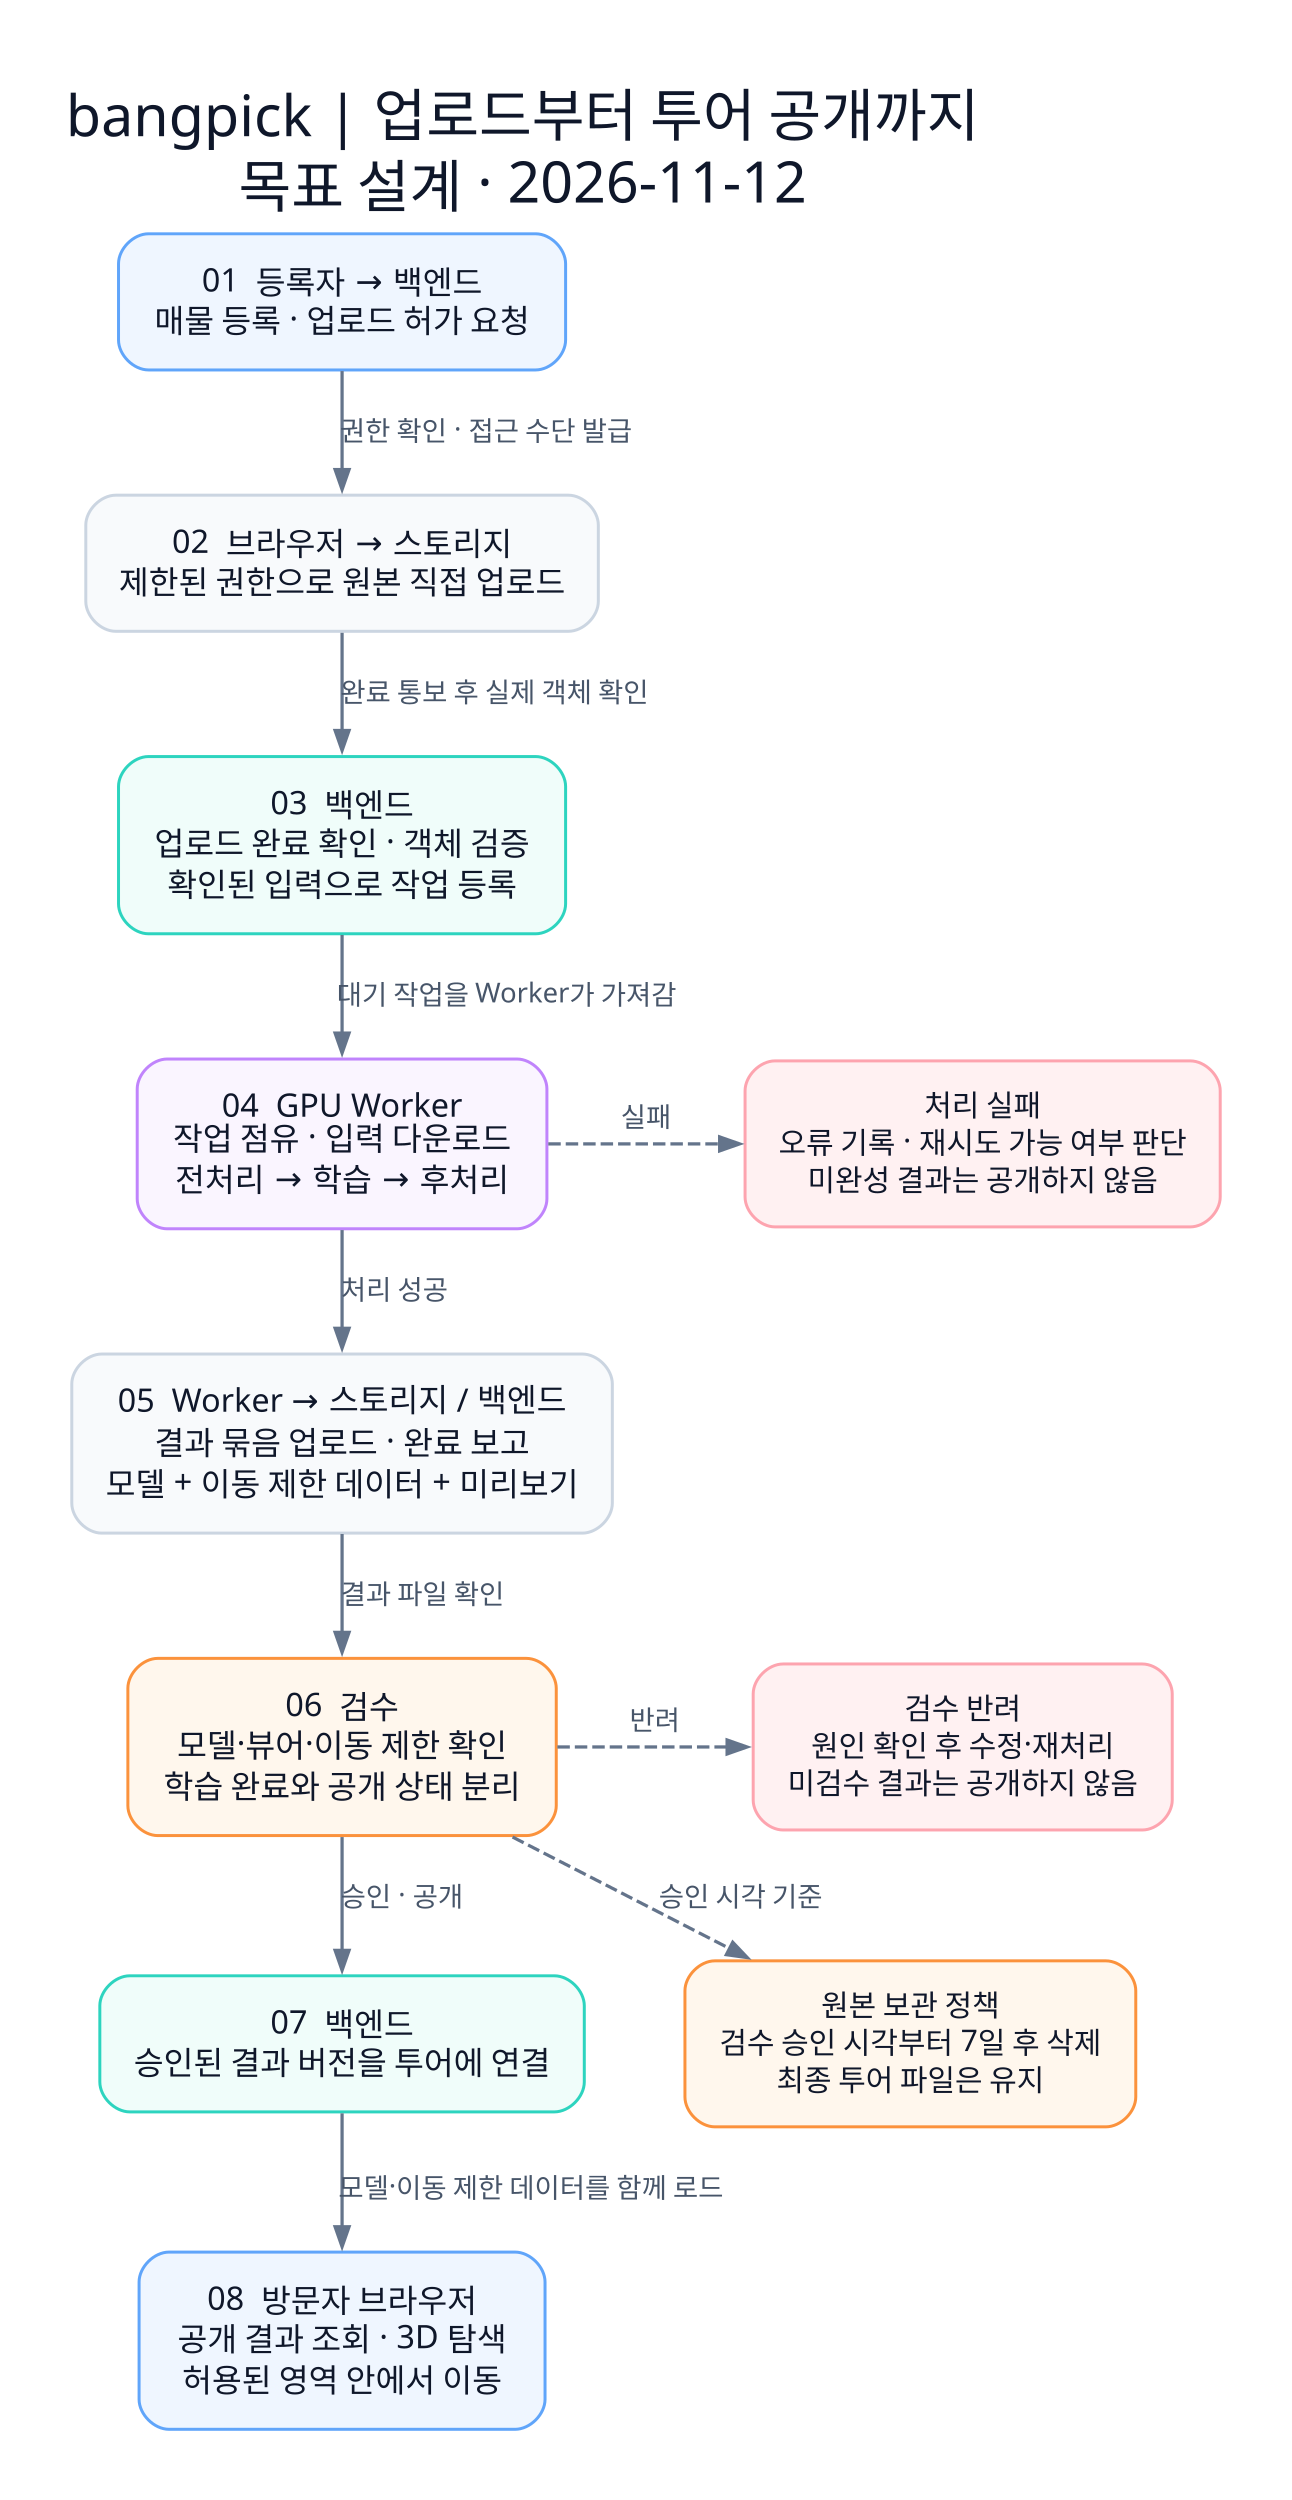
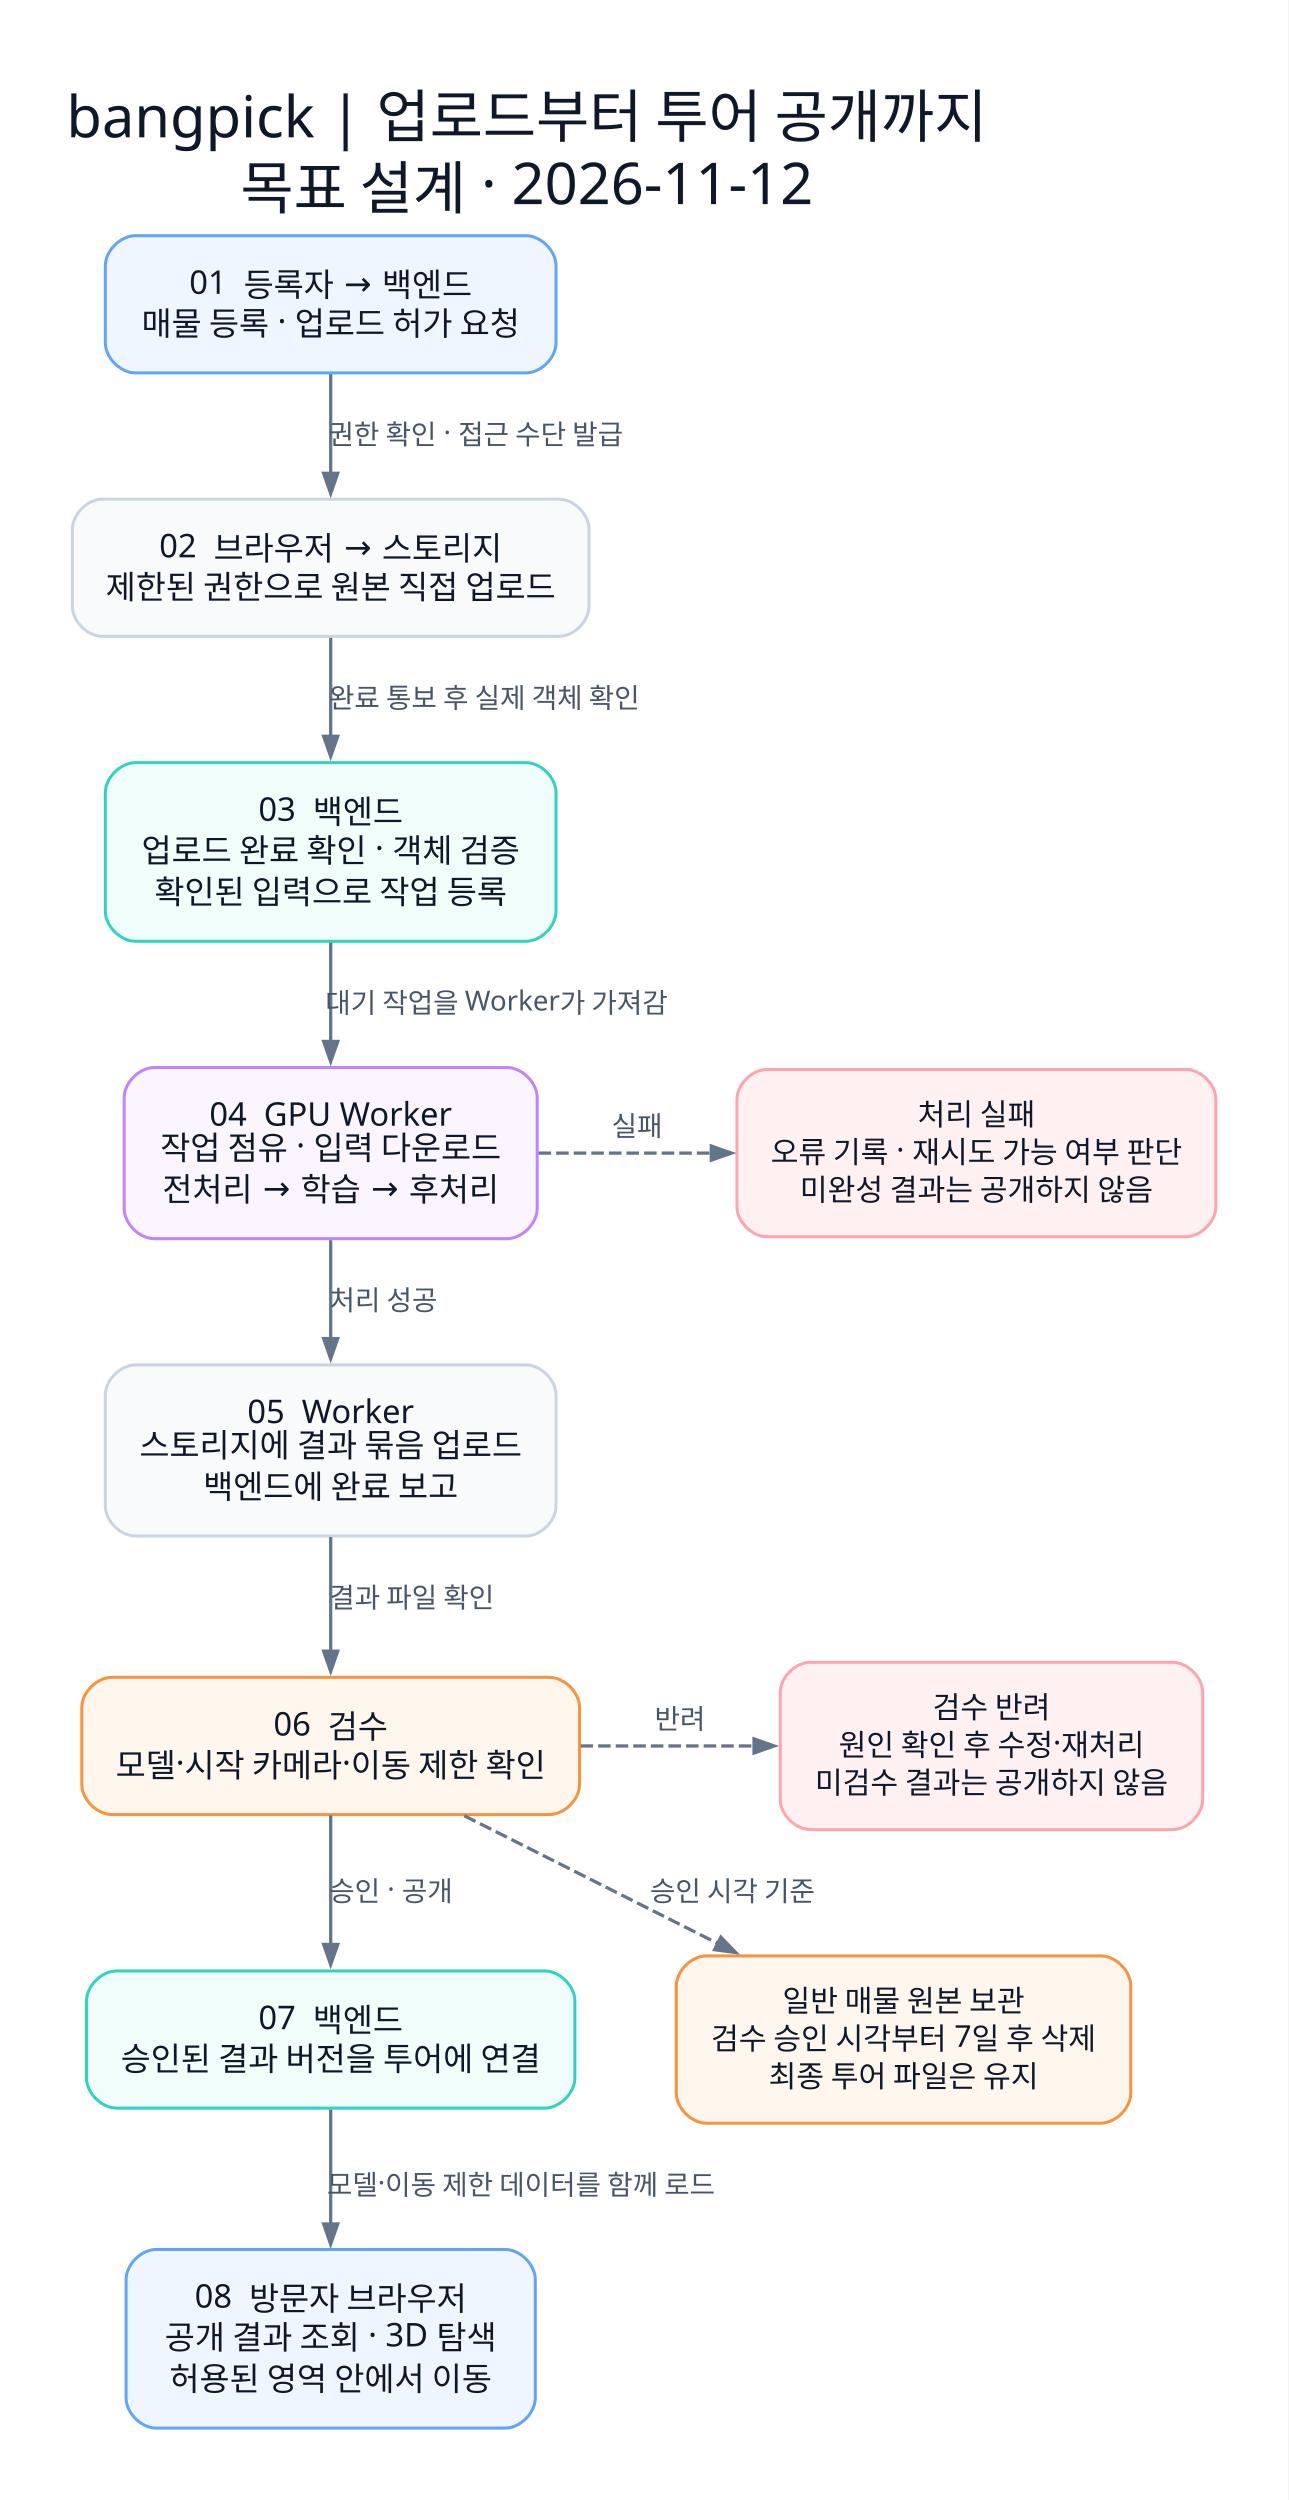
- <svg xmlns="http://www.w3.org/2000/svg" width="518pt" height="1003pt" viewBox="0.00 0.00 518.00 1003.00">
-   <g id="graph0" class="graph" transform="scale(1 1) rotate(0) translate(28.8 974.64)">
-     <polygon fill="white" stroke="none" points="-28.8,28.8 -28.8,-974.64 489.55,-974.64 489.55,28.8 -28.8,28.8" />
-     <text xml:space="preserve" text-anchor="middle" x="180.88" y="-919.99" font-family="sans-serif" font-size="23.00" fill="#0f172a">bangpick | 업로드부터 투어 공개까지</text>
-     <text xml:space="preserve" text-anchor="middle" x="180.88" y="-891.49" font-family="sans-serif" font-size="23.00" fill="#0f172a">목표 설계 · 2026-11-12</text>
+ <svg xmlns="http://www.w3.org/2000/svg" width="513pt" height="995pt" viewBox="0.00 0.00 513.00 995.00">
+   <g id="graph0" class="graph" transform="scale(1 1) rotate(0) translate(28.8 966.39)">
+     <polygon fill="white" stroke="none" points="-28.8,28.8 -28.8,-966.39 483.92,-966.39 483.92,28.8 -28.8,28.8" />
+     <text xml:space="preserve" text-anchor="middle" x="180.88" y="-911.74" font-family="sans-serif" font-size="23.00" fill="#0f172a">bangpick | 업로드부터 투어 공개까지</text>
+     <text xml:space="preserve" text-anchor="middle" x="180.88" y="-883.24" font-family="sans-serif" font-size="23.00" fill="#0f172a">목표 설계 · 2026-11-12</text>
    <g id="node1" class="node">
-       <path fill="#eff6ff" stroke="#60a5fa" stroke-width="1.2" d="M186.12,-880.84C186.12,-880.84 30.75,-880.84 30.75,-880.84 24.75,-880.84 18.75,-874.84 18.75,-868.84 18.75,-868.84 18.75,-838.22 18.75,-838.22 18.75,-832.22 24.75,-826.22 30.75,-826.22 30.75,-826.22 186.12,-826.22 186.12,-826.22 192.12,-826.22 198.12,-832.22 198.12,-838.22 198.12,-838.22 198.12,-868.84 198.12,-868.84 198.12,-874.84 192.12,-880.84 186.12,-880.84" />
-       <text xml:space="preserve" text-anchor="middle" x="108.44" y="-857.69" font-family="sans-serif" font-size="13.00" fill="#0f172a">01  등록자 → 백엔드</text>
-       <text xml:space="preserve" text-anchor="middle" x="108.44" y="-841.17" font-family="sans-serif" font-size="13.00" fill="#0f172a">매물 등록 · 업로드 허가 요청</text>
+       <path fill="#eff6ff" stroke="#60a5fa" stroke-width="1.2" d="M180.5,-872.59C180.5,-872.59 25.13,-872.59 25.13,-872.59 19.13,-872.59 13.12,-866.59 13.12,-860.59 13.12,-860.59 13.12,-829.97 13.12,-829.97 13.12,-823.97 19.12,-817.97 25.12,-817.97 25.12,-817.97 180.5,-817.97 180.5,-817.97 186.5,-817.97 192.5,-823.97 192.5,-829.97 192.5,-829.97 192.5,-860.59 192.5,-860.59 192.5,-866.59 186.5,-872.59 180.5,-872.59" />
+       <text xml:space="preserve" text-anchor="middle" x="102.81" y="-849.44" font-family="sans-serif" font-size="13.00" fill="#0f172a">01  등록자 → 백엔드</text>
+       <text xml:space="preserve" text-anchor="middle" x="102.81" y="-832.92" font-family="sans-serif" font-size="13.00" fill="#0f172a">매물 등록 · 업로드 허가 요청</text>
    </g>
    <g id="node2" class="node">
-       <path fill="#f8fafc" stroke="#cbd5e1" stroke-width="1.2" d="M199.25,-775.97C199.25,-775.97 17.62,-775.97 17.62,-775.97 11.62,-775.97 5.62,-769.97 5.62,-763.97 5.62,-763.97 5.62,-733.36 5.62,-733.36 5.62,-727.36 11.62,-721.36 17.62,-721.36 17.62,-721.36 199.25,-721.36 199.25,-721.36 205.25,-721.36 211.25,-727.36 211.25,-733.36 211.25,-733.36 211.25,-763.97 211.25,-763.97 211.25,-769.97 205.25,-775.97 199.25,-775.97" />
-       <text xml:space="preserve" text-anchor="middle" x="108.44" y="-752.82" font-family="sans-serif" font-size="13.00" fill="#0f172a">02  브라우저 → 스토리지</text>
-       <text xml:space="preserve" text-anchor="middle" x="108.44" y="-736.31" font-family="sans-serif" font-size="13.00" fill="#0f172a">제한된 권한으로 원본 직접 업로드</text>
+       <path fill="#f8fafc" stroke="#cbd5e1" stroke-width="1.2" d="M193.62,-767.72C193.62,-767.72 12,-767.72 12,-767.72 6,-767.72 0,-761.72 0,-755.72 0,-755.72 0,-725.11 0,-725.11 0,-719.11 6,-713.11 12,-713.11 12,-713.11 193.62,-713.11 193.62,-713.11 199.62,-713.11 205.62,-719.11 205.62,-725.11 205.62,-725.11 205.62,-755.72 205.62,-755.72 205.62,-761.72 199.62,-767.72 193.62,-767.72" />
+       <text xml:space="preserve" text-anchor="middle" x="102.81" y="-744.57" font-family="sans-serif" font-size="13.00" fill="#0f172a">02  브라우저 → 스토리지</text>
+       <text xml:space="preserve" text-anchor="middle" x="102.81" y="-728.06" font-family="sans-serif" font-size="13.00" fill="#0f172a">제한된 권한으로 원본 직접 업로드</text>
    </g>
    <g id="edge1" class="edge">
-       <path fill="none" stroke="#64748b" stroke-width="1.3" d="M108.44,-825.77C108.44,-813.63 108.44,-799.08 108.44,-785.97" />
-       <polygon fill="#64748b" stroke="#64748b" stroke-width="1.3" points="111.24,-786.26 108.44,-778.26 105.64,-786.26 111.24,-786.26" />
-       <text xml:space="preserve" text-anchor="middle" x="166.19" y="-797.77" font-family="sans-serif" font-size="11.00" fill="#475569">권한 확인 · 접근 수단 발급</text>
+       <path fill="none" stroke="#64748b" stroke-width="1.3" d="M102.81,-817.52C102.81,-805.38 102.81,-790.83 102.81,-777.72" />
+       <polygon fill="#64748b" stroke="#64748b" stroke-width="1.3" points="105.61,-778.01 102.81,-770.01 100.01,-778.01 105.61,-778.01" />
+       <text xml:space="preserve" text-anchor="middle" x="160.56" y="-789.52" font-family="sans-serif" font-size="11.00" fill="#475569">권한 확인 · 접근 수단 발급</text>
    </g>
    <g id="node3" class="node">
-       <path fill="#f0fdfa" stroke="#2dd4bf" stroke-width="1.2" d="M186.12,-671.11C186.12,-671.11 30.75,-671.11 30.75,-671.11 24.75,-671.11 18.75,-665.11 18.75,-659.11 18.75,-659.11 18.75,-612.01 18.75,-612.01 18.75,-606.01 24.75,-600.01 30.75,-600.01 30.75,-600.01 186.12,-600.01 186.12,-600.01 192.12,-600.01 198.12,-606.01 198.12,-612.01 198.12,-612.01 198.12,-659.11 198.12,-659.11 198.12,-665.11 192.12,-671.11 186.12,-671.11" />
-       <text xml:space="preserve" text-anchor="middle" x="108.44" y="-647.96" font-family="sans-serif" font-size="13.00" fill="#0f172a">03  백엔드</text>
-       <text xml:space="preserve" text-anchor="middle" x="108.44" y="-631.46" font-family="sans-serif" font-size="13.00" fill="#0f172a">업로드 완료 확인 · 객체 검증</text>
-       <text xml:space="preserve" text-anchor="middle" x="108.44" y="-614.96" font-family="sans-serif" font-size="13.00" fill="#0f172a">확인된 입력으로 작업 등록</text>
+       <path fill="#f0fdfa" stroke="#2dd4bf" stroke-width="1.2" d="M180.5,-662.86C180.5,-662.86 25.13,-662.86 25.13,-662.86 19.13,-662.86 13.12,-656.86 13.12,-650.86 13.12,-650.86 13.12,-603.76 13.12,-603.76 13.12,-597.76 19.12,-591.76 25.12,-591.76 25.12,-591.76 180.5,-591.76 180.5,-591.76 186.5,-591.76 192.5,-597.76 192.5,-603.76 192.5,-603.76 192.5,-650.86 192.5,-650.86 192.5,-656.86 186.5,-662.86 180.5,-662.86" />
+       <text xml:space="preserve" text-anchor="middle" x="102.81" y="-639.71" font-family="sans-serif" font-size="13.00" fill="#0f172a">03  백엔드</text>
+       <text xml:space="preserve" text-anchor="middle" x="102.81" y="-623.21" font-family="sans-serif" font-size="13.00" fill="#0f172a">업로드 완료 확인 · 객체 검증</text>
+       <text xml:space="preserve" text-anchor="middle" x="102.81" y="-606.71" font-family="sans-serif" font-size="13.00" fill="#0f172a">확인된 입력으로 작업 등록</text>
    </g>
    <g id="edge2" class="edge">
-       <path fill="none" stroke="#64748b" stroke-width="1.3" d="M108.44,-720.77C108.44,-709 108.44,-694.87 108.44,-681.57" />
-       <polygon fill="#64748b" stroke="#64748b" stroke-width="1.3" points="111.24,-681.58 108.44,-673.58 105.64,-681.58 111.24,-681.58" />
-       <text xml:space="preserve" text-anchor="middle" x="169.56" y="-692.91" font-family="sans-serif" font-size="11.00" fill="#475569">완료 통보 후 실제 객체 확인</text>
+       <path fill="none" stroke="#64748b" stroke-width="1.3" d="M102.81,-712.52C102.81,-700.75 102.81,-686.62 102.81,-673.32" />
+       <polygon fill="#64748b" stroke="#64748b" stroke-width="1.3" points="105.61,-673.33 102.81,-665.33 100.01,-673.33 105.61,-673.33" />
+       <text xml:space="preserve" text-anchor="middle" x="163.94" y="-684.66" font-family="sans-serif" font-size="11.00" fill="#475569">완료 통보 후 실제 객체 확인</text>
    </g>
    <g id="node4" class="node">
-       <path fill="#faf5ff" stroke="#c084fc" stroke-width="1.2" d="M178.62,-549.76C178.62,-549.76 38.25,-549.76 38.25,-549.76 32.25,-549.76 26.25,-543.76 26.25,-537.76 26.25,-537.76 26.25,-493.65 26.25,-493.65 26.25,-487.65 32.25,-481.65 38.25,-481.65 38.25,-481.65 178.62,-481.65 178.62,-481.65 184.62,-481.65 190.62,-487.65 190.62,-493.65 190.62,-493.65 190.62,-537.76 190.62,-537.76 190.62,-543.76 184.62,-549.76 178.62,-549.76" />
-       <text xml:space="preserve" text-anchor="middle" x="108.44" y="-526.61" font-family="sans-serif" font-size="13.00" fill="#0f172a">04  GPU Worker</text>
-       <text xml:space="preserve" text-anchor="middle" x="108.44" y="-513.11" font-family="sans-serif" font-size="13.00" fill="#0f172a">작업 점유 · 입력 다운로드</text>
-       <text xml:space="preserve" text-anchor="middle" x="108.44" y="-496.61" font-family="sans-serif" font-size="13.00" fill="#0f172a">전처리 → 학습 → 후처리</text>
+       <path fill="#faf5ff" stroke="#c084fc" stroke-width="1.2" d="M173,-541.51C173,-541.51 32.62,-541.51 32.62,-541.51 26.62,-541.51 20.62,-535.51 20.62,-529.51 20.62,-529.51 20.62,-485.4 20.62,-485.4 20.62,-479.4 26.62,-473.4 32.62,-473.4 32.62,-473.4 173,-473.4 173,-473.4 179,-473.4 185,-479.4 185,-485.4 185,-485.4 185,-529.51 185,-529.51 185,-535.51 179,-541.51 173,-541.51" />
+       <text xml:space="preserve" text-anchor="middle" x="102.81" y="-518.36" font-family="sans-serif" font-size="13.00" fill="#0f172a">04  GPU Worker</text>
+       <text xml:space="preserve" text-anchor="middle" x="102.81" y="-504.86" font-family="sans-serif" font-size="13.00" fill="#0f172a">작업 점유 · 입력 다운로드</text>
+       <text xml:space="preserve" text-anchor="middle" x="102.81" y="-488.36" font-family="sans-serif" font-size="13.00" fill="#0f172a">전처리 → 학습 → 후처리</text>
    </g>
    <g id="edge3" class="edge">
-       <path fill="none" stroke="#64748b" stroke-width="1.3" d="M108.44,-599.52C108.44,-587.08 108.44,-572.94 108.44,-559.9" />
-       <polygon fill="#64748b" stroke="#64748b" stroke-width="1.3" points="111.24,-560.16 108.44,-552.16 105.64,-560.16 111.24,-560.16" />
-       <text xml:space="preserve" text-anchor="middle" x="174.44" y="-571.56" font-family="sans-serif" font-size="11.00" fill="#475569">대기 작업을 Worker가 가져감</text>
+       <path fill="none" stroke="#64748b" stroke-width="1.3" d="M102.81,-591.27C102.81,-578.83 102.81,-564.69 102.81,-551.65" />
+       <polygon fill="#64748b" stroke="#64748b" stroke-width="1.3" points="105.61,-551.91 102.81,-543.91 100.01,-551.91 105.61,-551.91" />
+       <text xml:space="preserve" text-anchor="middle" x="168.81" y="-563.31" font-family="sans-serif" font-size="11.00" fill="#475569">대기 작업을 Worker가 가져감</text>
    </g>
    <g id="node5" class="node">
-       <path fill="#f8fafc" stroke="#cbd5e1" stroke-width="1.2" d="M204.87,-431.4C204.87,-431.4 12,-431.4 12,-431.4 6,-431.4 0,-425.4 0,-419.4 0,-419.4 0,-371.55 0,-371.55 0,-365.55 6,-359.55 12,-359.55 12,-359.55 204.87,-359.55 204.87,-359.55 210.87,-359.55 216.87,-365.55 216.87,-371.55 216.87,-371.55 216.87,-419.4 216.87,-419.4 216.87,-425.4 210.87,-431.4 204.87,-431.4" />
-       <text xml:space="preserve" text-anchor="middle" x="108.44" y="-408.25" font-family="sans-serif" font-size="13.00" fill="#0f172a">05  Worker → 스토리지 / 백엔드</text>
-       <text xml:space="preserve" text-anchor="middle" x="108.44" y="-391" font-family="sans-serif" font-size="13.00" fill="#0f172a">결과 묶음 업로드 · 완료 보고</text>
-       <text xml:space="preserve" text-anchor="middle" x="108.44" y="-374.5" font-family="sans-serif" font-size="13.00" fill="#0f172a">모델 + 이동 제한 데이터 + 미리보기</text>
+       <path fill="#f8fafc" stroke="#cbd5e1" stroke-width="1.2" d="M180.5,-423.15C180.5,-423.15 25.13,-423.15 25.13,-423.15 19.13,-423.15 13.12,-417.15 13.12,-411.15 13.12,-411.15 13.12,-367.05 13.12,-367.05 13.12,-361.05 19.12,-355.05 25.12,-355.05 25.12,-355.05 180.5,-355.05 180.5,-355.05 186.5,-355.05 192.5,-361.05 192.5,-367.05 192.5,-367.05 192.5,-411.15 192.5,-411.15 192.5,-417.15 186.5,-423.15 180.5,-423.15" />
+       <text xml:space="preserve" text-anchor="middle" x="102.81" y="-400" font-family="sans-serif" font-size="13.00" fill="#0f172a">05  Worker</text>
+       <text xml:space="preserve" text-anchor="middle" x="102.81" y="-386.5" font-family="sans-serif" font-size="13.00" fill="#0f172a">스토리지에 결과 묶음 업로드</text>
+       <text xml:space="preserve" text-anchor="middle" x="102.81" y="-370" font-family="sans-serif" font-size="13.00" fill="#0f172a">백엔드에 완료 보고</text>
    </g>
    <g id="edge4" class="edge">
-       <path fill="none" stroke="#64748b" stroke-width="1.3" d="M108.44,-481.14C108.44,-468.85 108.44,-454.73 108.44,-441.58" />
-       <polygon fill="#64748b" stroke="#64748b" stroke-width="1.3" points="111.24,-441.74 108.44,-433.74 105.64,-441.74 111.24,-441.74" />
-       <text xml:space="preserve" text-anchor="middle" x="129.44" y="-453.2" font-family="sans-serif" font-size="11.00" fill="#475569">처리 성공</text>
+       <path fill="none" stroke="#64748b" stroke-width="1.3" d="M102.81,-472.8C102.81,-460.5 102.81,-446.41 102.81,-433.38" />
+       <polygon fill="#64748b" stroke="#64748b" stroke-width="1.3" points="105.61,-433.65 102.81,-425.65 100.01,-433.65 105.61,-433.65" />
+       <text xml:space="preserve" text-anchor="middle" x="123.81" y="-444.95" font-family="sans-serif" font-size="11.00" fill="#475569">처리 성공</text>
    </g>
    <g id="node9" class="node">
-       <path fill="#fff1f2" stroke="#fda4af" stroke-width="1.2" d="M448.75,-549.01C448.75,-549.01 282.12,-549.01 282.12,-549.01 276.12,-549.01 270.12,-543.01 270.12,-537.01 270.12,-537.01 270.12,-494.41 270.12,-494.41 270.12,-488.41 276.12,-482.41 282.12,-482.41 282.12,-482.41 448.75,-482.41 448.75,-482.41 454.75,-482.41 460.75,-488.41 460.75,-494.41 460.75,-494.41 460.75,-537.01 460.75,-537.01 460.75,-543.01 454.75,-549.01 448.75,-549.01" />
-       <text xml:space="preserve" text-anchor="middle" x="365.44" y="-526.81" font-family="sans-serif" font-size="12.00" fill="#0f172a">처리 실패</text>
-       <text xml:space="preserve" text-anchor="middle" x="365.44" y="-511.81" font-family="sans-serif" font-size="12.00" fill="#0f172a">오류 기록 · 재시도 가능 여부 판단</text>
-       <text xml:space="preserve" text-anchor="middle" x="365.44" y="-496.81" font-family="sans-serif" font-size="12.00" fill="#0f172a">미완성 결과는 공개하지 않음</text>
+       <path fill="#fff1f2" stroke="#fda4af" stroke-width="1.2" d="M443.12,-540.76C443.12,-540.76 276.5,-540.76 276.5,-540.76 270.5,-540.76 264.5,-534.76 264.5,-528.76 264.5,-528.76 264.5,-486.16 264.5,-486.16 264.5,-480.16 270.5,-474.16 276.5,-474.16 276.5,-474.16 443.12,-474.16 443.12,-474.16 449.12,-474.16 455.12,-480.16 455.12,-486.16 455.12,-486.16 455.12,-528.76 455.12,-528.76 455.12,-534.76 449.12,-540.76 443.12,-540.76" />
+       <text xml:space="preserve" text-anchor="middle" x="359.81" y="-518.56" font-family="sans-serif" font-size="12.00" fill="#0f172a">처리 실패</text>
+       <text xml:space="preserve" text-anchor="middle" x="359.81" y="-503.56" font-family="sans-serif" font-size="12.00" fill="#0f172a">오류 기록 · 재시도 가능 여부 판단</text>
+       <text xml:space="preserve" text-anchor="middle" x="359.81" y="-488.56" font-family="sans-serif" font-size="12.00" fill="#0f172a">미완성 결과는 공개하지 않음</text>
    </g>
    <g id="edge5" class="edge">
-       <path fill="none" stroke="#64748b" stroke-width="1.3" stroke-dasharray="5,2" d="M191.17,-515.71C213.12,-515.71 237.13,-515.71 260.11,-515.71" />
-       <polygon fill="#64748b" stroke="#64748b" stroke-width="1.3" points="259.92,-518.51 267.92,-515.71 259.92,-512.91 259.92,-518.51" />
-       <text xml:space="preserve" text-anchor="middle" x="230.37" y="-522.51" font-family="sans-serif" font-size="11.00" fill="#475569">실패</text>
+       <path fill="none" stroke="#64748b" stroke-width="1.3" stroke-dasharray="5,2" d="M185.54,-507.46C207.5,-507.46 231.5,-507.46 254.49,-507.46" />
+       <polygon fill="#64748b" stroke="#64748b" stroke-width="1.3" points="254.3,-510.26 262.3,-507.46 254.3,-504.66 254.3,-510.26" />
+       <text xml:space="preserve" text-anchor="middle" x="224.75" y="-514.26" font-family="sans-serif" font-size="11.00" fill="#475569">실패</text>
    </g>
    <g id="node6" class="node">
-       <path fill="#fff7ed" stroke="#fb923c" stroke-width="1.2" d="M182.37,-309.3C182.37,-309.3 34.5,-309.3 34.5,-309.3 28.5,-309.3 22.5,-303.3 22.5,-297.3 22.5,-297.3 22.5,-250.2 22.5,-250.2 22.5,-244.2 28.5,-238.2 34.5,-238.2 34.5,-238.2 182.37,-238.2 182.37,-238.2 188.37,-238.2 194.37,-244.2 194.37,-250.2 194.37,-250.2 194.37,-297.3 194.37,-297.3 194.37,-303.3 188.37,-309.3 182.37,-309.3" />
-       <text xml:space="preserve" text-anchor="middle" x="108.44" y="-286.15" font-family="sans-serif" font-size="13.00" fill="#0f172a">06  검수</text>
-       <text xml:space="preserve" text-anchor="middle" x="108.44" y="-269.65" font-family="sans-serif" font-size="13.00" fill="#0f172a">모델·뷰어·이동 제한 확인</text>
-       <text xml:space="preserve" text-anchor="middle" x="108.44" y="-253.15" font-family="sans-serif" font-size="13.00" fill="#0f172a">학습 완료와 공개 상태 분리</text>
+       <path fill="#fff7ed" stroke="#fb923c" stroke-width="1.2" d="M189.87,-298.8C189.87,-298.8 15.75,-298.8 15.75,-298.8 9.75,-298.8 3.75,-292.8 3.75,-286.8 3.75,-286.8 3.75,-256.2 3.75,-256.2 3.75,-250.2 9.75,-244.2 15.75,-244.2 15.75,-244.2 189.87,-244.2 189.87,-244.2 195.87,-244.2 201.87,-250.2 201.87,-256.2 201.87,-256.2 201.87,-286.8 201.87,-286.8 201.87,-292.8 195.87,-298.8 189.87,-298.8" />
+       <text xml:space="preserve" text-anchor="middle" x="102.81" y="-275.65" font-family="sans-serif" font-size="13.00" fill="#0f172a">06  검수</text>
+       <text xml:space="preserve" text-anchor="middle" x="102.81" y="-259.15" font-family="sans-serif" font-size="13.00" fill="#0f172a">모델·시작 카메라·이동 제한 확인</text>
    </g>
    <g id="edge6" class="edge">
-       <path fill="none" stroke="#64748b" stroke-width="1.3" d="M108.44,-359.2C108.44,-346.78 108.44,-332.65 108.44,-319.54" />
-       <polygon fill="#64748b" stroke="#64748b" stroke-width="1.3" points="111.24,-319.74 108.44,-311.74 105.64,-319.74 111.24,-319.74" />
-       <text xml:space="preserve" text-anchor="middle" x="140.69" y="-331.1" font-family="sans-serif" font-size="11.00" fill="#475569">결과 파일 확인</text>
+       <path fill="none" stroke="#64748b" stroke-width="1.3" d="M102.81,-354.66C102.81,-340.36 102.81,-323.62 102.81,-309" />
+       <polygon fill="#64748b" stroke="#64748b" stroke-width="1.3" points="105.61,-309.23 102.81,-301.23 100.01,-309.23 105.61,-309.23" />
+       <text xml:space="preserve" text-anchor="middle" x="135.06" y="-326.6" font-family="sans-serif" font-size="11.00" fill="#475569">결과 파일 확인</text>
    </g>
    <g id="node7" class="node">
-       <path fill="#f0fdfa" stroke="#2dd4bf" stroke-width="1.2" d="M193.62,-181.95C193.62,-181.95 23.25,-181.95 23.25,-181.95 17.25,-181.95 11.25,-175.95 11.25,-169.95 11.25,-169.95 11.25,-139.35 11.25,-139.35 11.25,-133.35 17.25,-127.35 23.25,-127.35 23.25,-127.35 193.62,-127.35 193.62,-127.35 199.62,-127.35 205.62,-133.35 205.62,-139.35 205.62,-139.35 205.62,-169.95 205.62,-169.95 205.62,-175.95 199.62,-181.95 193.62,-181.95" />
-       <text xml:space="preserve" text-anchor="middle" x="108.44" y="-158.8" font-family="sans-serif" font-size="13.00" fill="#0f172a">07  백엔드</text>
-       <text xml:space="preserve" text-anchor="middle" x="108.44" y="-142.3" font-family="sans-serif" font-size="13.00" fill="#0f172a">승인된 결과 버전을 투어에 연결</text>
+       <path fill="#f0fdfa" stroke="#2dd4bf" stroke-width="1.2" d="M188,-181.95C188,-181.95 17.62,-181.95 17.62,-181.95 11.62,-181.95 5.62,-175.95 5.62,-169.95 5.62,-169.95 5.62,-139.35 5.62,-139.35 5.62,-133.35 11.62,-127.35 17.62,-127.35 17.62,-127.35 188,-127.35 188,-127.35 194,-127.35 200,-133.35 200,-139.35 200,-139.35 200,-169.95 200,-169.95 200,-175.95 194,-181.95 188,-181.95" />
+       <text xml:space="preserve" text-anchor="middle" x="102.81" y="-158.8" font-family="sans-serif" font-size="13.00" fill="#0f172a">07  백엔드</text>
+       <text xml:space="preserve" text-anchor="middle" x="102.81" y="-142.3" font-family="sans-serif" font-size="13.00" fill="#0f172a">승인된 결과 버전을 투어에 연결</text>
    </g>
    <g id="edge8" class="edge">
-       <path fill="none" stroke="#64748b" stroke-width="1.3" d="M108.44,-237.62C108.44,-223.17 108.44,-206.44 108.44,-191.87" />
-       <polygon fill="#64748b" stroke="#64748b" stroke-width="1.3" points="111.24,-192.16 108.44,-184.16 105.64,-192.16 111.24,-192.16" />
-       <text xml:space="preserve" text-anchor="middle" x="132.44" y="-209.75" font-family="sans-serif" font-size="11.00" fill="#475569">승인 · 공개</text>
+       <path fill="none" stroke="#64748b" stroke-width="1.3" d="M102.81,-243.86C102.81,-228.46 102.81,-208.87 102.81,-192.06" />
+       <polygon fill="#64748b" stroke="#64748b" stroke-width="1.3" points="105.61,-192.51 102.81,-184.51 100.01,-192.51 105.61,-192.51" />
+       <text xml:space="preserve" text-anchor="middle" x="126.81" y="-209.75" font-family="sans-serif" font-size="11.00" fill="#475569">승인 · 공개</text>
    </g>
    <g id="node10" class="node">
-       <path fill="#fff1f2" stroke="#fda4af" stroke-width="1.2" d="M429.5,-307.05C429.5,-307.05 285.38,-307.05 285.38,-307.05 279.38,-307.05 273.38,-301.05 273.38,-295.05 273.38,-295.05 273.38,-252.45 273.38,-252.45 273.38,-246.45 279.38,-240.45 285.38,-240.45 285.38,-240.45 429.5,-240.45 429.5,-240.45 435.5,-240.45 441.5,-246.45 441.5,-252.45 441.5,-252.45 441.5,-295.05 441.5,-295.05 441.5,-301.05 435.5,-307.05 429.5,-307.05" />
-       <text xml:space="preserve" text-anchor="middle" x="357.44" y="-284.85" font-family="sans-serif" font-size="12.00" fill="#0f172a">검수 반려</text>
-       <text xml:space="preserve" text-anchor="middle" x="357.44" y="-269.85" font-family="sans-serif" font-size="12.00" fill="#0f172a">원인 확인 후 수정·재처리</text>
-       <text xml:space="preserve" text-anchor="middle" x="357.44" y="-254.85" font-family="sans-serif" font-size="12.00" fill="#0f172a">미검수 결과는 공개하지 않음</text>
+       <path fill="#fff1f2" stroke="#fda4af" stroke-width="1.2" d="M437.87,-304.8C437.87,-304.8 293.75,-304.8 293.75,-304.8 287.75,-304.8 281.75,-298.8 281.75,-292.8 281.75,-292.8 281.75,-250.2 281.75,-250.2 281.75,-244.2 287.75,-238.2 293.75,-238.2 293.75,-238.2 437.87,-238.2 437.87,-238.2 443.87,-238.2 449.87,-244.2 449.87,-250.2 449.87,-250.2 449.87,-292.8 449.87,-292.8 449.87,-298.8 443.87,-304.8 437.87,-304.8" />
+       <text xml:space="preserve" text-anchor="middle" x="365.81" y="-282.6" font-family="sans-serif" font-size="12.00" fill="#0f172a">검수 반려</text>
+       <text xml:space="preserve" text-anchor="middle" x="365.81" y="-267.6" font-family="sans-serif" font-size="12.00" fill="#0f172a">원인 확인 후 수정·재처리</text>
+       <text xml:space="preserve" text-anchor="middle" x="365.81" y="-252.6" font-family="sans-serif" font-size="12.00" fill="#0f172a">미검수 결과는 공개하지 않음</text>
    </g>
    <g id="edge7" class="edge">
-       <path fill="none" stroke="#64748b" stroke-width="1.3" stroke-dasharray="5,2" d="M194.82,-273.75C216.85,-273.75 240.63,-273.75 263.04,-273.75" />
-       <polygon fill="#64748b" stroke="#64748b" stroke-width="1.3" points="262.91,-276.55 270.91,-273.75 262.91,-270.95 262.91,-276.55" />
-       <text xml:space="preserve" text-anchor="middle" x="233.87" y="-280.55" font-family="sans-serif" font-size="11.00" fill="#475569">반려</text>
+       <path fill="none" stroke="#64748b" stroke-width="1.3" stroke-dasharray="5,2" d="M202.24,-271.5C224.92,-271.5 248.96,-271.5 271.42,-271.5" />
+       <polygon fill="#64748b" stroke="#64748b" stroke-width="1.3" points="271.31,-274.3 279.31,-271.5 271.31,-268.7 271.31,-274.3" />
+       <text xml:space="preserve" text-anchor="middle" x="241.81" y="-278.3" font-family="sans-serif" font-size="11.00" fill="#475569">반려</text>
    </g>
    <g id="node11" class="node">
-       <path fill="#fff7ed" stroke="#fb923c" stroke-width="1.2" d="M414.87,-187.95C414.87,-187.95 258,-187.95 258,-187.95 252,-187.95 246,-181.95 246,-175.95 246,-175.95 246,-133.35 246,-133.35 246,-127.35 252,-121.35 258,-121.35 258,-121.35 414.87,-121.35 414.87,-121.35 420.87,-121.35 426.87,-127.35 426.87,-133.35 426.87,-133.35 426.87,-175.95 426.87,-175.95 426.87,-181.95 420.87,-187.95 414.87,-187.95" />
-       <text xml:space="preserve" text-anchor="middle" x="336.44" y="-165.75" font-family="sans-serif" font-size="12.00" fill="#0f172a">원본 보관 정책</text>
-       <text xml:space="preserve" text-anchor="middle" x="336.44" y="-150.75" font-family="sans-serif" font-size="12.00" fill="#0f172a">검수 승인 시각부터 7일 후 삭제</text>
-       <text xml:space="preserve" text-anchor="middle" x="336.44" y="-135.75" font-family="sans-serif" font-size="12.00" fill="#0f172a">최종 투어 파일은 유지</text>
+       <path fill="#fff7ed" stroke="#fb923c" stroke-width="1.2" d="M409.25,-187.95C409.25,-187.95 252.38,-187.95 252.38,-187.95 246.38,-187.95 240.38,-181.95 240.38,-175.95 240.38,-175.95 240.38,-133.35 240.38,-133.35 240.38,-127.35 246.38,-121.35 252.38,-121.35 252.38,-121.35 409.25,-121.35 409.25,-121.35 415.25,-121.35 421.25,-127.35 421.25,-133.35 421.25,-133.35 421.25,-175.95 421.25,-175.95 421.25,-181.95 415.25,-187.95 409.25,-187.95" />
+       <text xml:space="preserve" text-anchor="middle" x="330.81" y="-165.75" font-family="sans-serif" font-size="12.00" fill="#0f172a">일반 매물 원본 보관</text>
+       <text xml:space="preserve" text-anchor="middle" x="330.81" y="-150.75" font-family="sans-serif" font-size="12.00" fill="#0f172a">검수 승인 시각부터 7일 후 삭제</text>
+       <text xml:space="preserve" text-anchor="middle" x="330.81" y="-135.75" font-family="sans-serif" font-size="12.00" fill="#0f172a">최종 투어 파일은 유지</text>
    </g>
    <g id="edge9" class="edge">
-       <path fill="none" stroke="#64748b" stroke-width="1.3" stroke-dasharray="5,2" d="M176.84,-237.62C204.42,-223.45 236.26,-207.1 264.21,-192.74" />
-       <polygon fill="#64748b" stroke="#64748b" stroke-width="1.3" points="265.17,-195.4 271,-189.26 262.61,-190.42 265.17,-195.4" />
-       <text xml:space="preserve" text-anchor="middle" x="268.34" y="-209.75" font-family="sans-serif" font-size="11.00" fill="#475569">승인 시각 기준</text>
+       <path fill="none" stroke="#64748b" stroke-width="1.3" stroke-dasharray="5,2" d="M155.98,-243.72C186.06,-228.57 224.12,-209.39 257.05,-192.8" />
+       <polygon fill="#64748b" stroke="#64748b" stroke-width="1.3" points="258.1,-195.41 263.99,-189.31 255.58,-190.41 258.1,-195.41" />
+       <text xml:space="preserve" text-anchor="middle" x="262.71" y="-209.75" font-family="sans-serif" font-size="11.00" fill="#475569">승인 시각 기준</text>
    </g>
    <g id="node8" class="node">
-       <path fill="#eff6ff" stroke="#60a5fa" stroke-width="1.2" d="M177.87,-71.1C177.87,-71.1 39,-71.1 39,-71.1 33,-71.1 27,-65.1 27,-59.1 27,-59.1 27,-12 27,-12 27,-6 33,0 39,0 39,0 177.87,0 177.87,0 183.87,0 189.87,-6 189.87,-12 189.87,-12 189.87,-59.1 189.87,-59.1 189.87,-65.1 183.87,-71.1 177.87,-71.1" />
-       <text xml:space="preserve" text-anchor="middle" x="108.44" y="-47.95" font-family="sans-serif" font-size="13.00" fill="#0f172a">08  방문자 브라우저</text>
-       <text xml:space="preserve" text-anchor="middle" x="108.44" y="-31.45" font-family="sans-serif" font-size="13.00" fill="#0f172a">공개 결과 조회 · 3D 탐색</text>
-       <text xml:space="preserve" text-anchor="middle" x="108.44" y="-14.95" font-family="sans-serif" font-size="13.00" fill="#0f172a">허용된 영역 안에서 이동</text>
+       <path fill="#eff6ff" stroke="#60a5fa" stroke-width="1.2" d="M172.25,-71.1C172.25,-71.1 33.38,-71.1 33.38,-71.1 27.37,-71.1 21.38,-65.1 21.38,-59.1 21.38,-59.1 21.38,-12 21.38,-12 21.38,-6 27.38,0 33.38,0 33.38,0 172.25,0 172.25,0 178.25,0 184.25,-6 184.25,-12 184.25,-12 184.25,-59.1 184.25,-59.1 184.25,-65.1 178.25,-71.1 172.25,-71.1" />
+       <text xml:space="preserve" text-anchor="middle" x="102.81" y="-47.95" font-family="sans-serif" font-size="13.00" fill="#0f172a">08  방문자 브라우저</text>
+       <text xml:space="preserve" text-anchor="middle" x="102.81" y="-31.45" font-family="sans-serif" font-size="13.00" fill="#0f172a">공개 결과 조회 · 3D 탐색</text>
+       <text xml:space="preserve" text-anchor="middle" x="102.81" y="-14.95" font-family="sans-serif" font-size="13.00" fill="#0f172a">허용된 영역 안에서 이동</text>
    </g>
    <g id="edge10" class="edge">
-       <path fill="none" stroke="#64748b" stroke-width="1.3" d="M108.44,-126.78C108.44,-113.27 108.44,-96.53 108.44,-81.16" />
-       <polygon fill="#64748b" stroke="#64748b" stroke-width="1.3" points="111.24,-81.26 108.44,-73.26 105.64,-81.26 111.24,-81.26" />
-       <text xml:space="preserve" text-anchor="middle" x="184.19" y="-92.9" font-family="sans-serif" font-size="11.00" fill="#475569">모델·이동 제한 데이터를 함께 로드</text>
+       <path fill="none" stroke="#64748b" stroke-width="1.3" d="M102.81,-126.78C102.81,-113.27 102.81,-96.53 102.81,-81.16" />
+       <polygon fill="#64748b" stroke="#64748b" stroke-width="1.3" points="105.61,-81.26 102.81,-73.26 100.01,-81.26 105.61,-81.26" />
+       <text xml:space="preserve" text-anchor="middle" x="178.56" y="-92.9" font-family="sans-serif" font-size="11.00" fill="#475569">모델·이동 제한 데이터를 함께 로드</text>
    </g>
  </g>
</svg>
